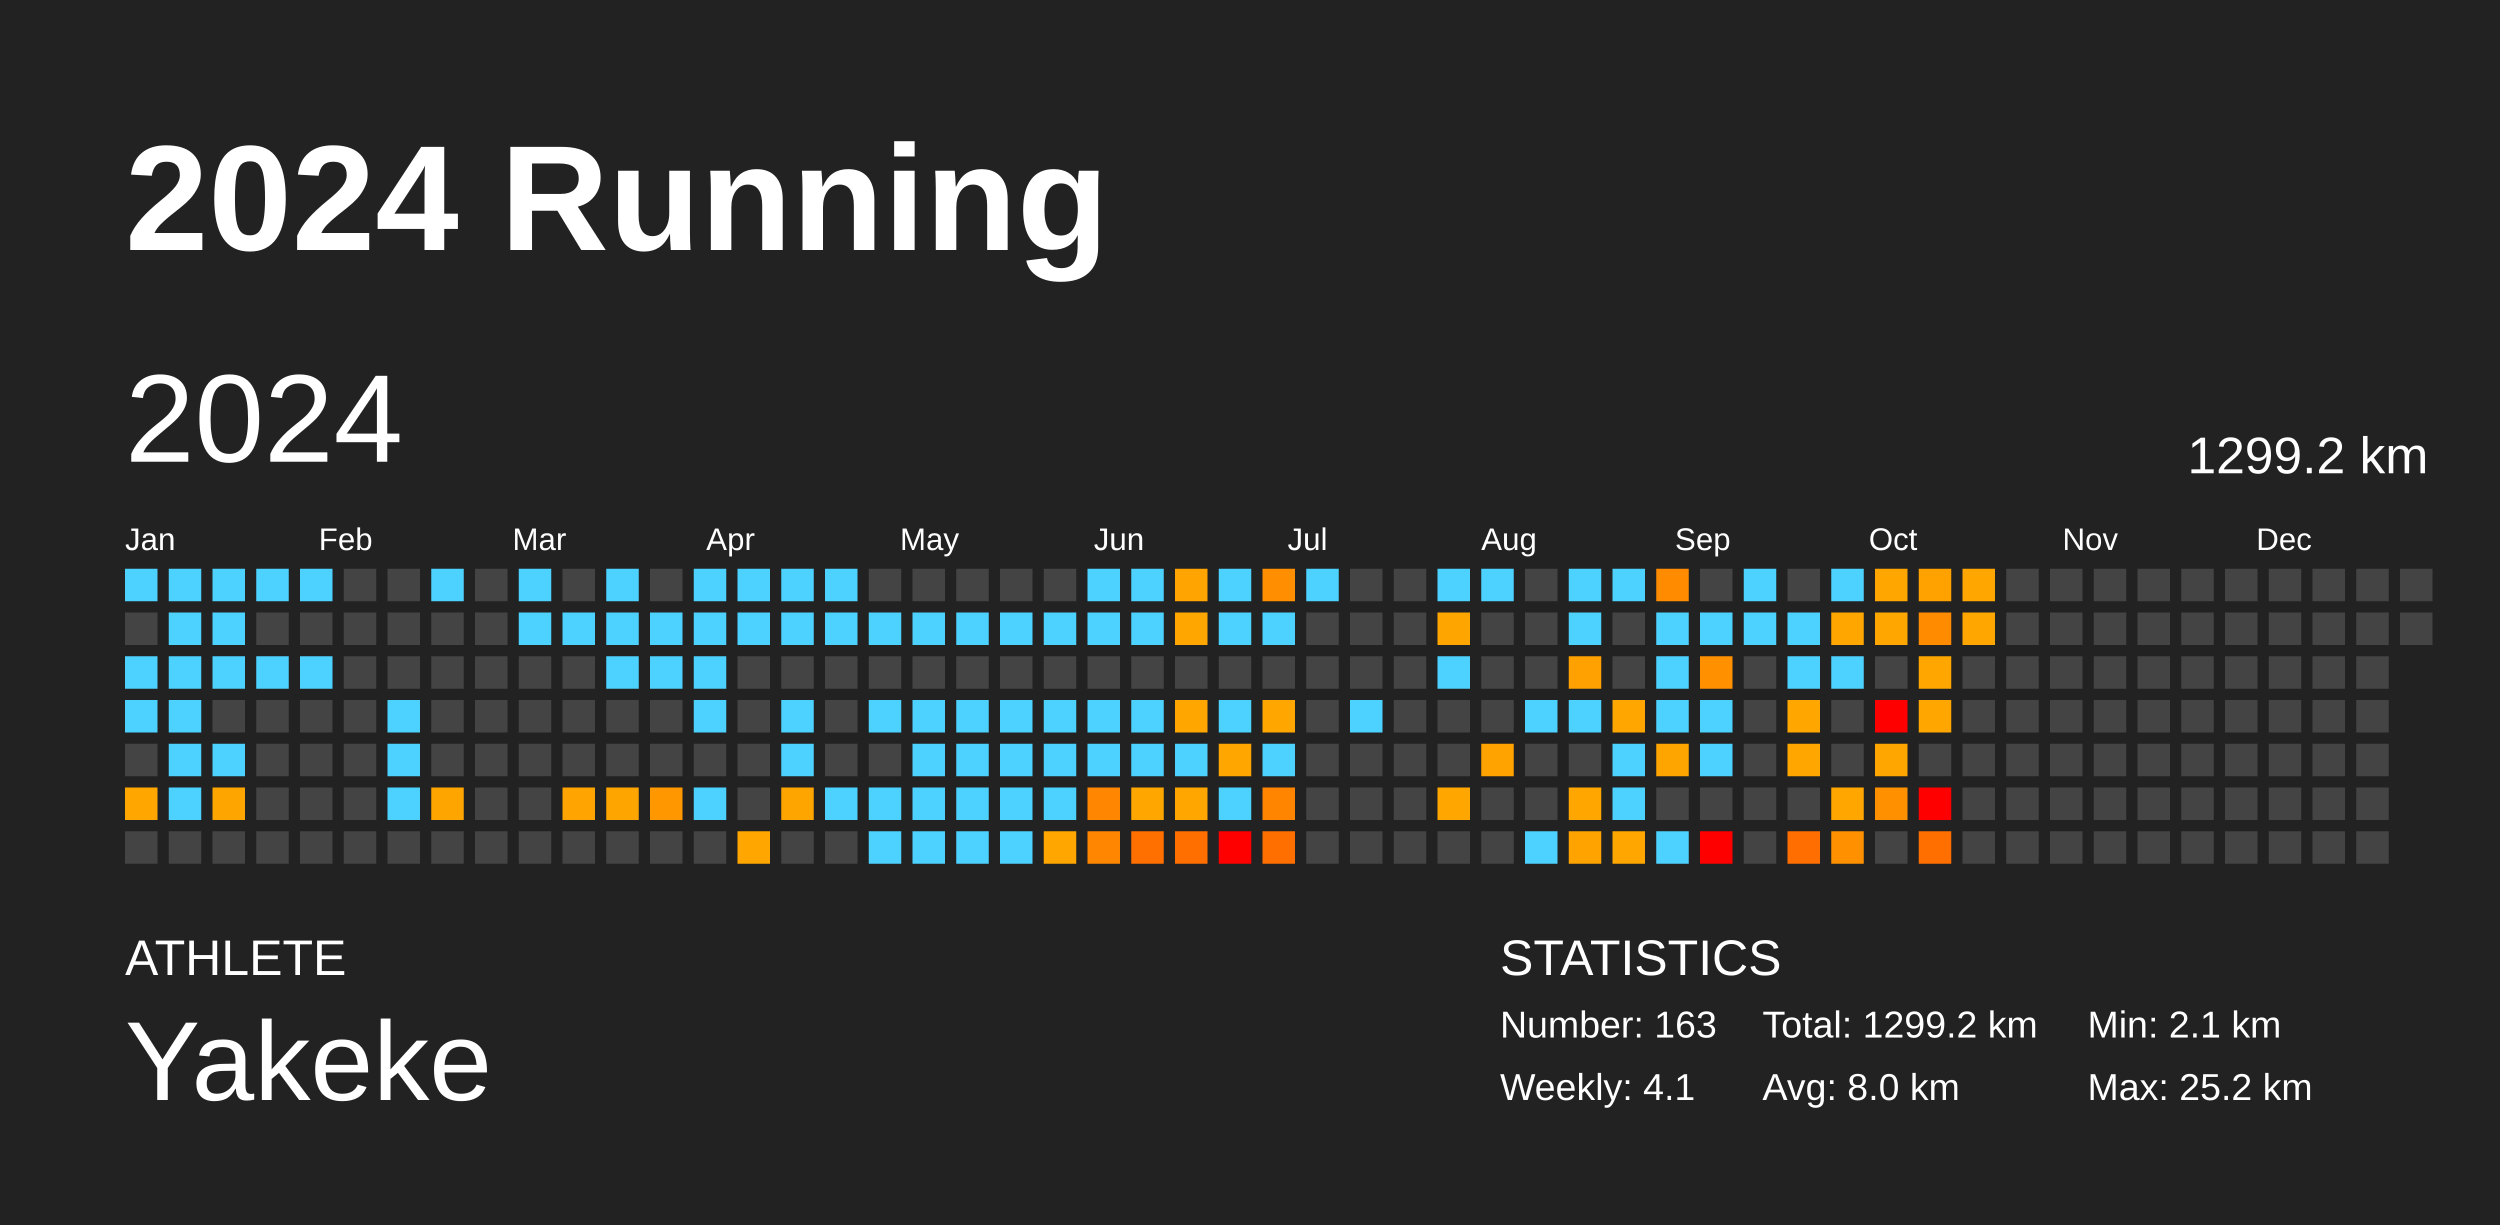
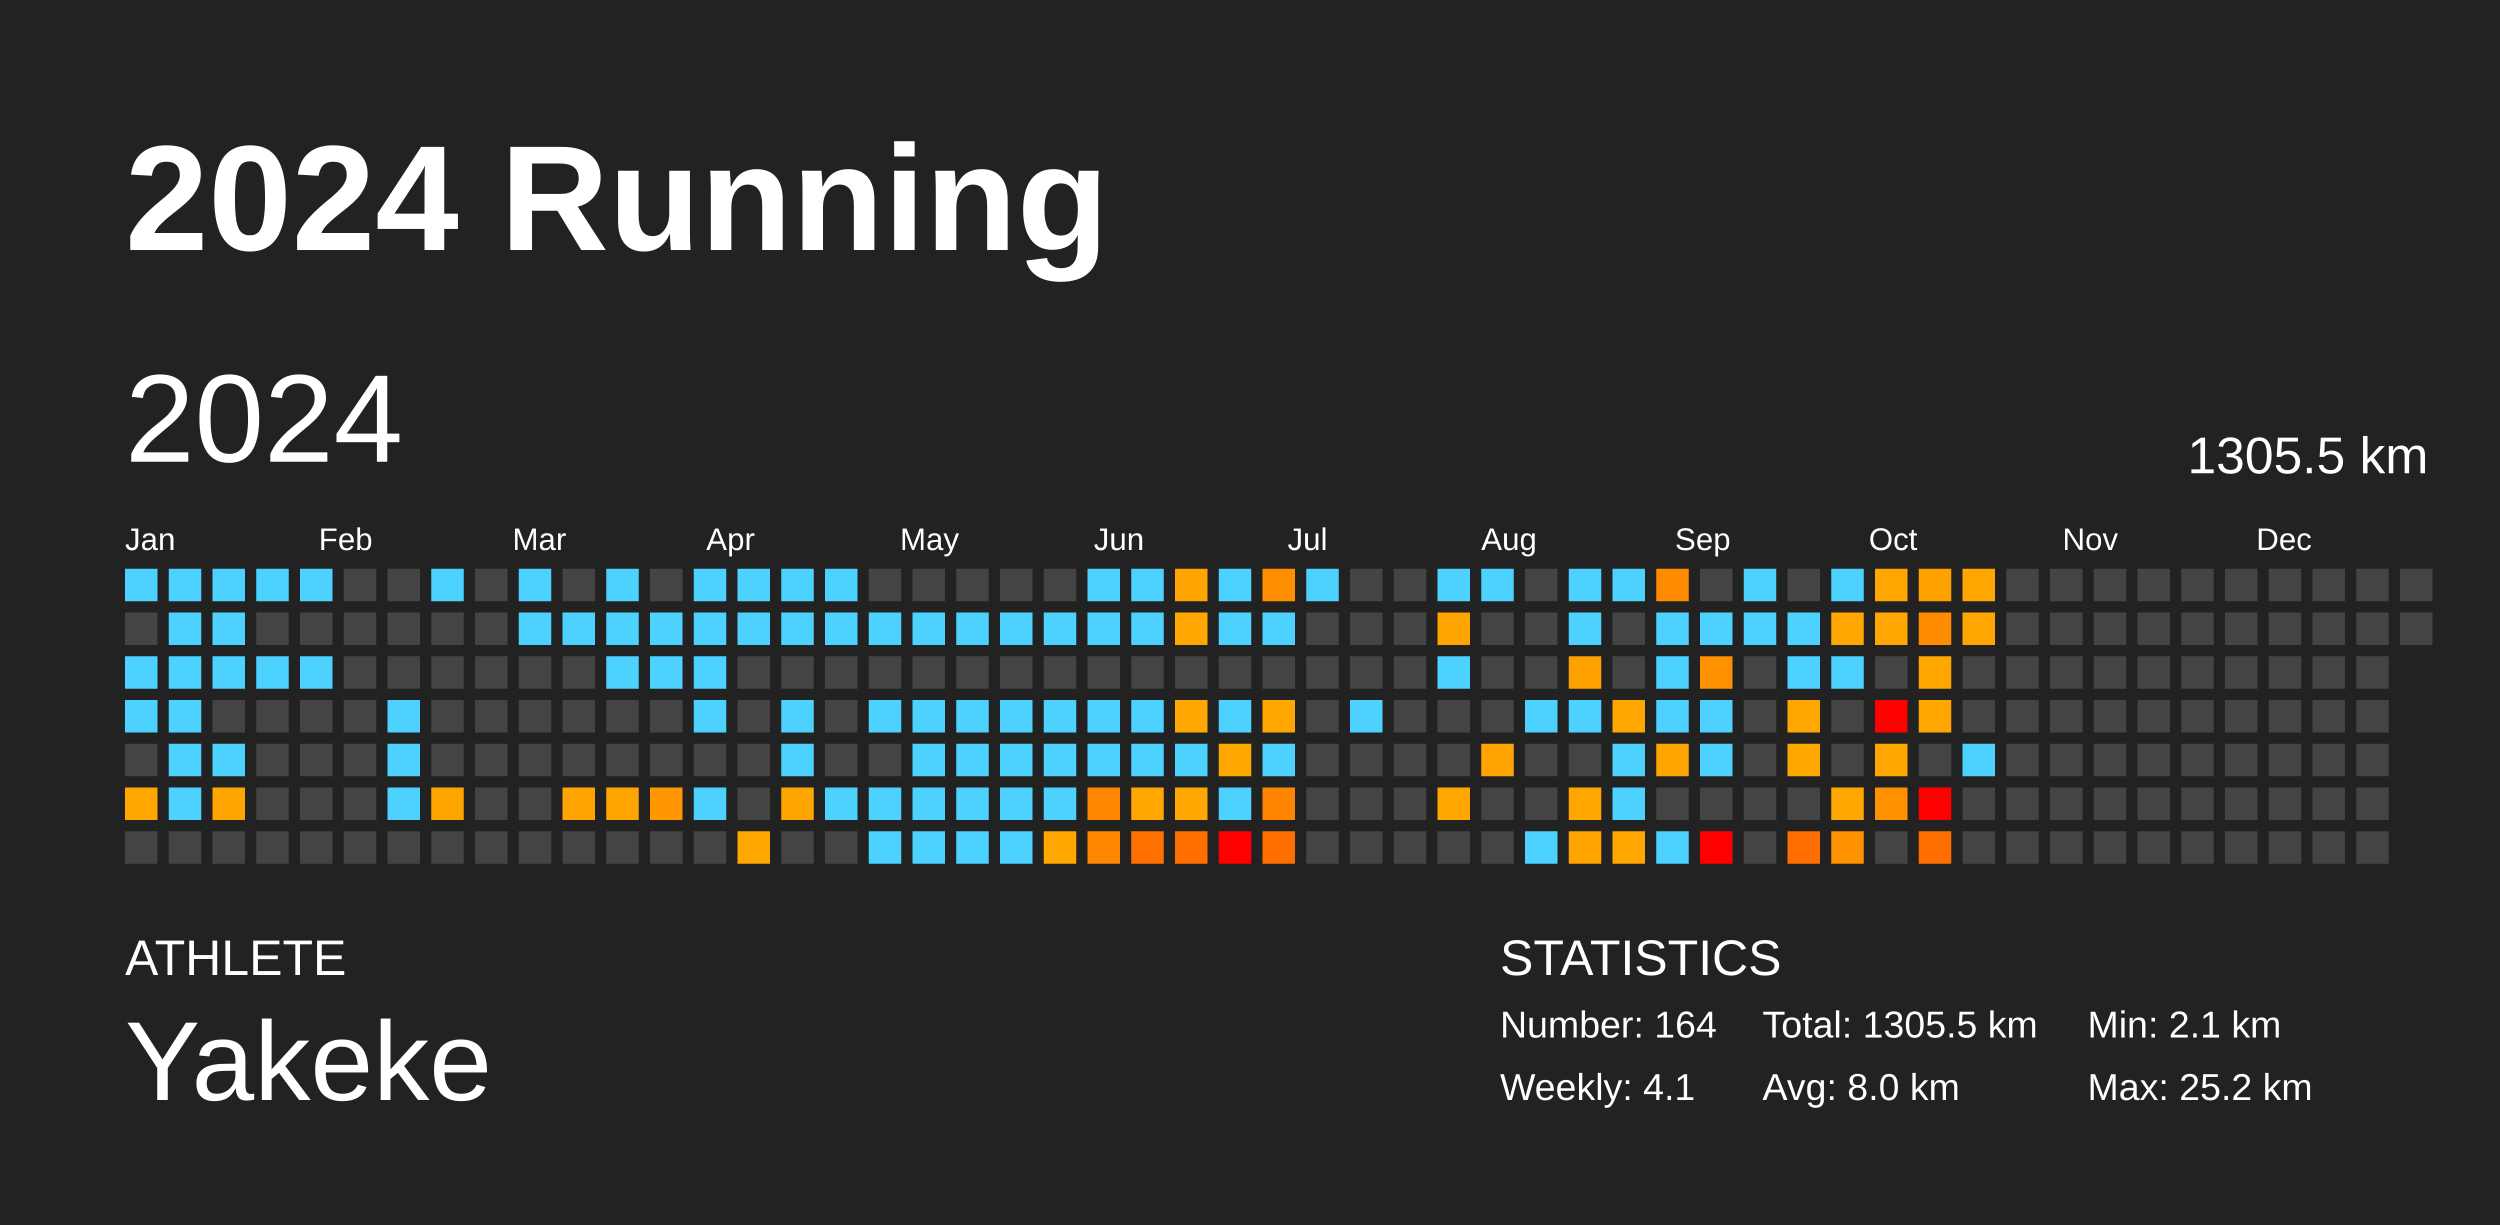
<svg xmlns="http://www.w3.org/2000/svg" baseProfile="full" height="98mm" version="1.1" viewBox="0,0,200,98" width="200mm">
  <defs />
  <rect fill="#222222" height="98" width="200" x="0" y="0" />
  <text fill="#FFFFFF" style="font-size:12px; font-family:Arial; font-weight:bold;" x="10" y="20">2024 Running</text>
  <text fill="#FFFFFF" style="font-size:4px; font-family:Arial" x="10" y="78">ATHLETE</text>
  <text fill="#FFFFFF" style="font-size:9px; font-family:Arial" x="10" y="88">Yakeke</text>
  <text fill="#FFFFFF" style="font-size:4px; font-family:Arial" x="120" y="78">STATISTICS</text>
-   <text fill="#FFFFFF" style="font-size:3px; font-family:Arial" x="120" y="83">Number: 163</text>
+   <text fill="#FFFFFF" style="font-size:3px; font-family:Arial" x="120" y="83">Number: 164</text>
  <text fill="#FFFFFF" style="font-size:3px; font-family:Arial" x="120" y="88">Weekly: 4.1</text>
-   <text fill="#FFFFFF" style="font-size:3px; font-family:Arial" x="141" y="83">Total: 1299.2 km</text>
+   <text fill="#FFFFFF" style="font-size:3px; font-family:Arial" x="141" y="83">Total: 1305.5 km</text>
  <text fill="#FFFFFF" style="font-size:3px; font-family:Arial" x="141" y="88">Avg: 8.0 km</text>
  <text fill="#FFFFFF" style="font-size:3px; font-family:Arial" x="167" y="83">Min: 2.1 km</text>
  <text fill="#FFFFFF" style="font-size:3px; font-family:Arial" x="167" y="88">Max: 25.2 km</text>
  <text dominant-baseline="hanging" fill="#FFFFFF" style="font-size:10.0px; font-family:Arial;" x="10" y="30">2024</text>
-   <text dominant-baseline="hanging" fill="#FFFFFF" style="font-size:4.125px; font-family:Arial;" x="175" y="35">1299.2 km</text>
+   <text dominant-baseline="hanging" fill="#FFFFFF" style="font-size:4.125px; font-family:Arial;" x="175" y="35">1305.5 km</text>
  <text fill="#FFFFFF" style="font-size:2.5px; font-family:Arial" x="10.0" y="44">Jan</text>
  <text fill="#FFFFFF" style="font-size:2.5px; font-family:Arial" x="25.5" y="44">Feb</text>
  <text fill="#FFFFFF" style="font-size:2.5px; font-family:Arial" x="41.0" y="44">Mar</text>
  <text fill="#FFFFFF" style="font-size:2.5px; font-family:Arial" x="56.5" y="44">Apr</text>
  <text fill="#FFFFFF" style="font-size:2.5px; font-family:Arial" x="72.0" y="44">May</text>
  <text fill="#FFFFFF" style="font-size:2.5px; font-family:Arial" x="87.5" y="44">Jun</text>
  <text fill="#FFFFFF" style="font-size:2.5px; font-family:Arial" x="103.0" y="44">Jul</text>
  <text fill="#FFFFFF" style="font-size:2.5px; font-family:Arial" x="118.5" y="44">Aug</text>
  <text fill="#FFFFFF" style="font-size:2.5px; font-family:Arial" x="134.0" y="44">Sep</text>
  <text fill="#FFFFFF" style="font-size:2.5px; font-family:Arial" x="149.5" y="44">Oct</text>
  <text fill="#FFFFFF" style="font-size:2.5px; font-family:Arial" x="165.0" y="44">Nov</text>
  <text fill="#FFFFFF" style="font-size:2.5px; font-family:Arial" x="180.5" y="44">Dec</text>
  <rect fill="#4dd2ff" height="2.6" width="2.6" x="10.0" y="45.5" />
  <rect fill="#444444" height="2.6" width="2.6" x="10.0" y="49.0" />
  <rect fill="#4dd2ff" height="2.6" width="2.6" x="10.0" y="52.5" />
  <rect fill="#4dd2ff" height="2.6" width="2.6" x="10.0" y="56.0" />
  <rect fill="#444444" height="2.6" width="2.6" x="10.0" y="59.5" />
  <rect fill="#ffa700" height="2.6" width="2.6" x="10.0" y="63.0" />
  <rect fill="#444444" height="2.6" width="2.6" x="10.0" y="66.5" />
  <rect fill="#4dd2ff" height="2.6" width="2.6" x="13.5" y="45.5" />
  <rect fill="#4dd2ff" height="2.6" width="2.6" x="13.5" y="49.0" />
  <rect fill="#4dd2ff" height="2.6" width="2.6" x="13.5" y="52.5" />
  <rect fill="#4dd2ff" height="2.6" width="2.6" x="13.5" y="56.0" />
  <rect fill="#4dd2ff" height="2.6" width="2.6" x="13.5" y="59.5" />
  <rect fill="#4dd2ff" height="2.6" width="2.6" x="13.5" y="63.0" />
  <rect fill="#444444" height="2.6" width="2.6" x="13.5" y="66.5" />
  <rect fill="#4dd2ff" height="2.6" width="2.6" x="17.0" y="45.5" />
  <rect fill="#4dd2ff" height="2.6" width="2.6" x="17.0" y="49.0" />
  <rect fill="#4dd2ff" height="2.6" width="2.6" x="17.0" y="52.5" />
  <rect fill="#444444" height="2.6" width="2.6" x="17.0" y="56.0" />
  <rect fill="#4dd2ff" height="2.6" width="2.6" x="17.0" y="59.5" />
  <rect fill="#ffa500" height="2.6" width="2.6" x="17.0" y="63.0" />
  <rect fill="#444444" height="2.6" width="2.6" x="17.0" y="66.5" />
  <rect fill="#4dd2ff" height="2.6" width="2.6" x="20.5" y="45.5" />
  <rect fill="#444444" height="2.6" width="2.6" x="20.5" y="49.0" />
  <rect fill="#4dd2ff" height="2.6" width="2.6" x="20.5" y="52.5" />
  <rect fill="#444444" height="2.6" width="2.6" x="20.5" y="56.0" />
  <rect fill="#444444" height="2.6" width="2.6" x="20.5" y="59.5" />
  <rect fill="#444444" height="2.6" width="2.6" x="20.5" y="63.0" />
  <rect fill="#444444" height="2.6" width="2.6" x="20.5" y="66.5" />
  <rect fill="#4dd2ff" height="2.6" width="2.6" x="24.0" y="45.5" />
  <rect fill="#444444" height="2.6" width="2.6" x="24.0" y="49.0" />
  <rect fill="#4dd2ff" height="2.6" width="2.6" x="24.0" y="52.5" />
  <rect fill="#444444" height="2.6" width="2.6" x="24.0" y="56.0" />
  <rect fill="#444444" height="2.6" width="2.6" x="24.0" y="59.5" />
  <rect fill="#444444" height="2.6" width="2.6" x="24.0" y="63.0" />
  <rect fill="#444444" height="2.6" width="2.6" x="24.0" y="66.5" />
  <rect fill="#444444" height="2.6" width="2.6" x="27.5" y="45.5" />
  <rect fill="#444444" height="2.6" width="2.6" x="27.5" y="49.0" />
  <rect fill="#444444" height="2.6" width="2.6" x="27.5" y="52.5" />
  <rect fill="#444444" height="2.6" width="2.6" x="27.5" y="56.0" />
  <rect fill="#444444" height="2.6" width="2.6" x="27.5" y="59.5" />
  <rect fill="#444444" height="2.6" width="2.6" x="27.5" y="63.0" />
  <rect fill="#444444" height="2.6" width="2.6" x="27.5" y="66.5" />
  <rect fill="#444444" height="2.6" width="2.6" x="31.0" y="45.5" />
  <rect fill="#444444" height="2.6" width="2.6" x="31.0" y="49.0" />
  <rect fill="#444444" height="2.6" width="2.6" x="31.0" y="52.5" />
  <rect fill="#4dd2ff" height="2.6" width="2.6" x="31.0" y="56.0" />
  <rect fill="#4dd2ff" height="2.6" width="2.6" x="31.0" y="59.5" />
  <rect fill="#4dd2ff" height="2.6" width="2.6" x="31.0" y="63.0" />
  <rect fill="#444444" height="2.6" width="2.6" x="31.0" y="66.5" />
  <rect fill="#4dd2ff" height="2.6" width="2.6" x="34.5" y="45.5" />
  <rect fill="#444444" height="2.6" width="2.6" x="34.5" y="49.0" />
  <rect fill="#444444" height="2.6" width="2.6" x="34.5" y="52.5" />
  <rect fill="#444444" height="2.6" width="2.6" x="34.5" y="56.0" />
  <rect fill="#444444" height="2.6" width="2.6" x="34.5" y="59.5" />
  <rect fill="#ffa500" height="2.6" width="2.6" x="34.5" y="63.0" />
  <rect fill="#444444" height="2.6" width="2.6" x="34.5" y="66.5" />
  <rect fill="#444444" height="2.6" width="2.6" x="38.0" y="45.5" />
  <rect fill="#444444" height="2.6" width="2.6" x="38.0" y="49.0" />
  <rect fill="#444444" height="2.6" width="2.6" x="38.0" y="52.5" />
  <rect fill="#444444" height="2.6" width="2.6" x="38.0" y="56.0" />
  <rect fill="#444444" height="2.6" width="2.6" x="38.0" y="59.5" />
  <rect fill="#444444" height="2.6" width="2.6" x="38.0" y="63.0" />
  <rect fill="#444444" height="2.6" width="2.6" x="38.0" y="66.5" />
  <rect fill="#4dd2ff" height="2.6" width="2.6" x="41.5" y="45.5" />
  <rect fill="#4dd2ff" height="2.6" width="2.6" x="41.5" y="49.0" />
  <rect fill="#444444" height="2.6" width="2.6" x="41.5" y="52.5" />
  <rect fill="#444444" height="2.6" width="2.6" x="41.5" y="56.0" />
  <rect fill="#444444" height="2.6" width="2.6" x="41.5" y="59.5" />
  <rect fill="#444444" height="2.6" width="2.6" x="41.5" y="63.0" />
  <rect fill="#444444" height="2.6" width="2.6" x="41.5" y="66.5" />
  <rect fill="#444444" height="2.6" width="2.6" x="45.0" y="45.5" />
  <rect fill="#4dd2ff" height="2.6" width="2.6" x="45.0" y="49.0" />
  <rect fill="#444444" height="2.6" width="2.6" x="45.0" y="52.5" />
  <rect fill="#444444" height="2.6" width="2.6" x="45.0" y="56.0" />
  <rect fill="#444444" height="2.6" width="2.6" x="45.0" y="59.5" />
  <rect fill="#ffa400" height="2.6" width="2.6" x="45.0" y="63.0" />
  <rect fill="#444444" height="2.6" width="2.6" x="45.0" y="66.5" />
  <rect fill="#4dd2ff" height="2.6" width="2.6" x="48.5" y="45.5" />
  <rect fill="#4dd2ff" height="2.6" width="2.6" x="48.5" y="49.0" />
  <rect fill="#4dd2ff" height="2.6" width="2.6" x="48.5" y="52.5" />
  <rect fill="#444444" height="2.6" width="2.6" x="48.5" y="56.0" />
  <rect fill="#444444" height="2.6" width="2.6" x="48.5" y="59.5" />
  <rect fill="#ffa500" height="2.6" width="2.6" x="48.5" y="63.0" />
  <rect fill="#444444" height="2.6" width="2.6" x="48.5" y="66.5" />
  <rect fill="#444444" height="2.6" width="2.6" x="52.0" y="45.5" />
  <rect fill="#4dd2ff" height="2.6" width="2.6" x="52.0" y="49.0" />
  <rect fill="#4dd2ff" height="2.6" width="2.6" x="52.0" y="52.5" />
  <rect fill="#444444" height="2.6" width="2.6" x="52.0" y="56.0" />
  <rect fill="#444444" height="2.6" width="2.6" x="52.0" y="59.5" />
  <rect fill="#ff9800" height="2.6" width="2.6" x="52.0" y="63.0" />
  <rect fill="#444444" height="2.6" width="2.6" x="52.0" y="66.5" />
  <rect fill="#4dd2ff" height="2.6" width="2.6" x="55.5" y="45.5" />
  <rect fill="#4dd2ff" height="2.6" width="2.6" x="55.5" y="49.0" />
  <rect fill="#4dd2ff" height="2.6" width="2.6" x="55.5" y="52.5" />
  <rect fill="#4dd2ff" height="2.6" width="2.6" x="55.5" y="56.0" />
  <rect fill="#444444" height="2.6" width="2.6" x="55.5" y="59.5" />
  <rect fill="#4dd2ff" height="2.6" width="2.6" x="55.5" y="63.0" />
  <rect fill="#444444" height="2.6" width="2.6" x="55.5" y="66.5" />
  <rect fill="#4dd2ff" height="2.6" width="2.6" x="59.0" y="45.5" />
  <rect fill="#4dd2ff" height="2.6" width="2.6" x="59.0" y="49.0" />
  <rect fill="#444444" height="2.6" width="2.6" x="59.0" y="52.5" />
  <rect fill="#444444" height="2.6" width="2.6" x="59.0" y="56.0" />
  <rect fill="#444444" height="2.6" width="2.6" x="59.0" y="59.5" />
  <rect fill="#444444" height="2.6" width="2.6" x="59.0" y="63.0" />
  <rect fill="#ffa600" height="2.6" width="2.6" x="59.0" y="66.5" />
  <rect fill="#4dd2ff" height="2.6" width="2.6" x="62.5" y="45.5" />
  <rect fill="#4dd2ff" height="2.6" width="2.6" x="62.5" y="49.0" />
  <rect fill="#444444" height="2.6" width="2.6" x="62.5" y="52.5" />
  <rect fill="#4dd2ff" height="2.6" width="2.6" x="62.5" y="56.0" />
  <rect fill="#4dd2ff" height="2.6" width="2.6" x="62.5" y="59.5" />
  <rect fill="#ffa500" height="2.6" width="2.6" x="62.5" y="63.0" />
  <rect fill="#444444" height="2.6" width="2.6" x="62.5" y="66.5" />
  <rect fill="#4dd2ff" height="2.6" width="2.6" x="66.0" y="45.5" />
  <rect fill="#4dd2ff" height="2.6" width="2.6" x="66.0" y="49.0" />
  <rect fill="#444444" height="2.6" width="2.6" x="66.0" y="52.5" />
  <rect fill="#444444" height="2.6" width="2.6" x="66.0" y="56.0" />
  <rect fill="#444444" height="2.6" width="2.6" x="66.0" y="59.5" />
  <rect fill="#4dd2ff" height="2.6" width="2.6" x="66.0" y="63.0" />
  <rect fill="#444444" height="2.6" width="2.6" x="66.0" y="66.5" />
  <rect fill="#444444" height="2.6" width="2.6" x="69.5" y="45.5" />
  <rect fill="#4dd2ff" height="2.6" width="2.6" x="69.5" y="49.0" />
  <rect fill="#444444" height="2.6" width="2.6" x="69.5" y="52.5" />
  <rect fill="#4dd2ff" height="2.6" width="2.6" x="69.5" y="56.0" />
  <rect fill="#444444" height="2.6" width="2.6" x="69.5" y="59.5" />
  <rect fill="#4dd2ff" height="2.6" width="2.6" x="69.5" y="63.0" />
  <rect fill="#4dd2ff" height="2.6" width="2.6" x="69.5" y="66.5" />
  <rect fill="#444444" height="2.6" width="2.6" x="73.0" y="45.5" />
  <rect fill="#4dd2ff" height="2.6" width="2.6" x="73.0" y="49.0" />
  <rect fill="#444444" height="2.6" width="2.6" x="73.0" y="52.5" />
  <rect fill="#4dd2ff" height="2.6" width="2.6" x="73.0" y="56.0" />
  <rect fill="#4dd2ff" height="2.6" width="2.6" x="73.0" y="59.5" />
  <rect fill="#4dd2ff" height="2.6" width="2.6" x="73.0" y="63.0" />
  <rect fill="#4dd2ff" height="2.6" width="2.6" x="73.0" y="66.5" />
  <rect fill="#444444" height="2.6" width="2.6" x="76.5" y="45.5" />
  <rect fill="#4dd2ff" height="2.6" width="2.6" x="76.5" y="49.0" />
  <rect fill="#444444" height="2.6" width="2.6" x="76.5" y="52.5" />
  <rect fill="#4dd2ff" height="2.6" width="2.6" x="76.5" y="56.0" />
  <rect fill="#4dd2ff" height="2.6" width="2.6" x="76.5" y="59.5" />
  <rect fill="#4dd2ff" height="2.6" width="2.6" x="76.5" y="63.0" />
  <rect fill="#4dd2ff" height="2.6" width="2.6" x="76.5" y="66.5" />
  <rect fill="#444444" height="2.6" width="2.6" x="80.0" y="45.5" />
  <rect fill="#4dd2ff" height="2.6" width="2.6" x="80.0" y="49.0" />
  <rect fill="#444444" height="2.6" width="2.6" x="80.0" y="52.5" />
  <rect fill="#4dd2ff" height="2.6" width="2.6" x="80.0" y="56.0" />
  <rect fill="#4dd2ff" height="2.6" width="2.6" x="80.0" y="59.5" />
  <rect fill="#4dd2ff" height="2.6" width="2.6" x="80.0" y="63.0" />
  <rect fill="#4dd2ff" height="2.6" width="2.6" x="80.0" y="66.5" />
  <rect fill="#444444" height="2.6" width="2.6" x="83.5" y="45.5" />
  <rect fill="#4dd2ff" height="2.6" width="2.6" x="83.5" y="49.0" />
  <rect fill="#444444" height="2.6" width="2.6" x="83.5" y="52.5" />
  <rect fill="#4dd2ff" height="2.6" width="2.6" x="83.5" y="56.0" />
  <rect fill="#4dd2ff" height="2.6" width="2.6" x="83.5" y="59.5" />
  <rect fill="#4dd2ff" height="2.6" width="2.6" x="83.5" y="63.0" />
  <rect fill="#ffa700" height="2.6" width="2.6" x="83.5" y="66.5" />
  <rect fill="#4dd2ff" height="2.6" width="2.6" x="87.0" y="45.5" />
  <rect fill="#4dd2ff" height="2.6" width="2.6" x="87.0" y="49.0" />
  <rect fill="#444444" height="2.6" width="2.6" x="87.0" y="52.5" />
  <rect fill="#4dd2ff" height="2.6" width="2.6" x="87.0" y="56.0" />
  <rect fill="#4dd2ff" height="2.6" width="2.6" x="87.0" y="59.5" />
  <rect fill="#ff8600" height="2.6" width="2.6" x="87.0" y="63.0" />
  <rect fill="#ff8600" height="2.6" width="2.6" x="87.0" y="66.5" />
  <rect fill="#4dd2ff" height="2.6" width="2.6" x="90.5" y="45.5" />
  <rect fill="#4dd2ff" height="2.6" width="2.6" x="90.5" y="49.0" />
  <rect fill="#444444" height="2.6" width="2.6" x="90.5" y="52.5" />
  <rect fill="#4dd2ff" height="2.6" width="2.6" x="90.5" y="56.0" />
  <rect fill="#4dd2ff" height="2.6" width="2.6" x="90.5" y="59.5" />
  <rect fill="#ffa700" height="2.6" width="2.6" x="90.5" y="63.0" />
  <rect fill="#ff7000" height="2.6" width="2.6" x="90.5" y="66.5" />
  <rect fill="#ffa400" height="2.6" width="2.6" x="94.0" y="45.5" />
  <rect fill="#ffa700" height="2.6" width="2.6" x="94.0" y="49.0" />
  <rect fill="#444444" height="2.6" width="2.6" x="94.0" y="52.5" />
  <rect fill="#ffa700" height="2.6" width="2.6" x="94.0" y="56.0" />
  <rect fill="#4dd2ff" height="2.6" width="2.6" x="94.0" y="59.5" />
  <rect fill="#ffa600" height="2.6" width="2.6" x="94.0" y="63.0" />
  <rect fill="#ff6f00" height="2.6" width="2.6" x="94.0" y="66.5" />
  <rect fill="#4dd2ff" height="2.6" width="2.6" x="97.5" y="45.5" />
  <rect fill="#4dd2ff" height="2.6" width="2.6" x="97.5" y="49.0" />
  <rect fill="#444444" height="2.6" width="2.6" x="97.5" y="52.5" />
  <rect fill="#4dd2ff" height="2.6" width="2.6" x="97.5" y="56.0" />
  <rect fill="#ffa700" height="2.6" width="2.6" x="97.5" y="59.5" />
  <rect fill="#4dd2ff" height="2.6" width="2.6" x="97.5" y="63.0" />
  <rect fill="red" height="2.6" width="2.6" x="97.5" y="66.5" />
  <rect fill="#ff8e00" height="2.6" width="2.6" x="101.0" y="45.5" />
  <rect fill="#4dd2ff" height="2.6" width="2.6" x="101.0" y="49.0" />
  <rect fill="#444444" height="2.6" width="2.6" x="101.0" y="52.5" />
  <rect fill="#ffa700" height="2.6" width="2.6" x="101.0" y="56.0" />
  <rect fill="#4dd2ff" height="2.6" width="2.6" x="101.0" y="59.5" />
  <rect fill="#ff8500" height="2.6" width="2.6" x="101.0" y="63.0" />
  <rect fill="#ff6f00" height="2.6" width="2.6" x="101.0" y="66.5" />
  <rect fill="#4dd2ff" height="2.6" width="2.6" x="104.5" y="45.5" />
  <rect fill="#444444" height="2.6" width="2.6" x="104.5" y="49.0" />
  <rect fill="#444444" height="2.6" width="2.6" x="104.5" y="52.5" />
  <rect fill="#444444" height="2.6" width="2.6" x="104.5" y="56.0" />
  <rect fill="#444444" height="2.6" width="2.6" x="104.5" y="59.5" />
  <rect fill="#444444" height="2.6" width="2.6" x="104.5" y="63.0" />
  <rect fill="#444444" height="2.6" width="2.6" x="104.5" y="66.5" />
  <rect fill="#444444" height="2.6" width="2.6" x="108.0" y="45.5" />
  <rect fill="#444444" height="2.6" width="2.6" x="108.0" y="49.0" />
  <rect fill="#444444" height="2.6" width="2.6" x="108.0" y="52.5" />
  <rect fill="#4dd2ff" height="2.6" width="2.6" x="108.0" y="56.0" />
  <rect fill="#444444" height="2.6" width="2.6" x="108.0" y="59.5" />
  <rect fill="#444444" height="2.6" width="2.6" x="108.0" y="63.0" />
  <rect fill="#444444" height="2.6" width="2.6" x="108.0" y="66.5" />
  <rect fill="#444444" height="2.6" width="2.6" x="111.5" y="45.5" />
  <rect fill="#444444" height="2.6" width="2.6" x="111.5" y="49.0" />
  <rect fill="#444444" height="2.6" width="2.6" x="111.5" y="52.5" />
  <rect fill="#444444" height="2.6" width="2.6" x="111.5" y="56.0" />
  <rect fill="#444444" height="2.6" width="2.6" x="111.5" y="59.5" />
  <rect fill="#444444" height="2.6" width="2.6" x="111.5" y="63.0" />
  <rect fill="#444444" height="2.6" width="2.6" x="111.5" y="66.5" />
  <rect fill="#4dd2ff" height="2.6" width="2.6" x="115.0" y="45.5" />
  <rect fill="#ffa500" height="2.6" width="2.6" x="115.0" y="49.0" />
  <rect fill="#4dd2ff" height="2.6" width="2.6" x="115.0" y="52.5" />
  <rect fill="#444444" height="2.6" width="2.6" x="115.0" y="56.0" />
  <rect fill="#444444" height="2.6" width="2.6" x="115.0" y="59.5" />
  <rect fill="#ffa700" height="2.6" width="2.6" x="115.0" y="63.0" />
  <rect fill="#444444" height="2.6" width="2.6" x="115.0" y="66.5" />
  <rect fill="#4dd2ff" height="2.6" width="2.6" x="118.5" y="45.5" />
  <rect fill="#444444" height="2.6" width="2.6" x="118.5" y="49.0" />
  <rect fill="#444444" height="2.6" width="2.6" x="118.5" y="52.5" />
  <rect fill="#444444" height="2.6" width="2.6" x="118.5" y="56.0" />
  <rect fill="#ffa300" height="2.6" width="2.6" x="118.5" y="59.5" />
  <rect fill="#444444" height="2.6" width="2.6" x="118.5" y="63.0" />
  <rect fill="#444444" height="2.6" width="2.6" x="118.5" y="66.5" />
  <rect fill="#444444" height="2.6" width="2.6" x="122.0" y="45.5" />
  <rect fill="#444444" height="2.6" width="2.6" x="122.0" y="49.0" />
  <rect fill="#444444" height="2.6" width="2.6" x="122.0" y="52.5" />
  <rect fill="#4dd2ff" height="2.6" width="2.6" x="122.0" y="56.0" />
  <rect fill="#444444" height="2.6" width="2.6" x="122.0" y="59.5" />
  <rect fill="#444444" height="2.6" width="2.6" x="122.0" y="63.0" />
  <rect fill="#4dd2ff" height="2.6" width="2.6" x="122.0" y="66.5" />
  <rect fill="#4dd2ff" height="2.6" width="2.6" x="125.5" y="45.5" />
  <rect fill="#4dd2ff" height="2.6" width="2.6" x="125.5" y="49.0" />
  <rect fill="#ffa100" height="2.6" width="2.6" x="125.5" y="52.5" />
  <rect fill="#4dd2ff" height="2.6" width="2.6" x="125.5" y="56.0" />
  <rect fill="#444444" height="2.6" width="2.6" x="125.5" y="59.5" />
  <rect fill="#ffa600" height="2.6" width="2.6" x="125.5" y="63.0" />
  <rect fill="#ffa300" height="2.6" width="2.6" x="125.5" y="66.5" />
  <rect fill="#4dd2ff" height="2.6" width="2.6" x="129.0" y="45.5" />
  <rect fill="#444444" height="2.6" width="2.6" x="129.0" y="49.0" />
  <rect fill="#444444" height="2.6" width="2.6" x="129.0" y="52.5" />
  <rect fill="#ffa600" height="2.6" width="2.6" x="129.0" y="56.0" />
  <rect fill="#4dd2ff" height="2.6" width="2.6" x="129.0" y="59.5" />
  <rect fill="#4dd2ff" height="2.6" width="2.6" x="129.0" y="63.0" />
  <rect fill="#ffa700" height="2.6" width="2.6" x="129.0" y="66.5" />
  <rect fill="#ff8b00" height="2.6" width="2.6" x="132.5" y="45.5" />
  <rect fill="#4dd2ff" height="2.6" width="2.6" x="132.5" y="49.0" />
  <rect fill="#4dd2ff" height="2.6" width="2.6" x="132.5" y="52.5" />
  <rect fill="#4dd2ff" height="2.6" width="2.6" x="132.5" y="56.0" />
  <rect fill="#ffa500" height="2.6" width="2.6" x="132.5" y="59.5" />
  <rect fill="#444444" height="2.6" width="2.6" x="132.5" y="63.0" />
  <rect fill="#4dd2ff" height="2.6" width="2.6" x="132.5" y="66.5" />
  <rect fill="#444444" height="2.6" width="2.6" x="136.0" y="45.5" />
  <rect fill="#4dd2ff" height="2.6" width="2.6" x="136.0" y="49.0" />
  <rect fill="#ff9000" height="2.6" width="2.6" x="136.0" y="52.5" />
  <rect fill="#4dd2ff" height="2.6" width="2.6" x="136.0" y="56.0" />
  <rect fill="#4dd2ff" height="2.6" width="2.6" x="136.0" y="59.5" />
  <rect fill="#444444" height="2.6" width="2.6" x="136.0" y="63.0" />
  <rect fill="red" height="2.6" width="2.6" x="136.0" y="66.5" />
  <rect fill="#4dd2ff" height="2.6" width="2.6" x="139.5" y="45.5" />
  <rect fill="#4dd2ff" height="2.6" width="2.6" x="139.5" y="49.0" />
  <rect fill="#444444" height="2.6" width="2.6" x="139.5" y="52.5" />
  <rect fill="#444444" height="2.6" width="2.6" x="139.5" y="56.0" />
  <rect fill="#444444" height="2.6" width="2.6" x="139.5" y="59.5" />
  <rect fill="#444444" height="2.6" width="2.6" x="139.5" y="63.0" />
  <rect fill="#444444" height="2.6" width="2.6" x="139.5" y="66.5" />
  <rect fill="#444444" height="2.6" width="2.6" x="143.0" y="45.5" />
  <rect fill="#4dd2ff" height="2.6" width="2.6" x="143.0" y="49.0" />
  <rect fill="#4dd2ff" height="2.6" width="2.6" x="143.0" y="52.5" />
  <rect fill="#ffa700" height="2.6" width="2.6" x="143.0" y="56.0" />
  <rect fill="#ffa600" height="2.6" width="2.6" x="143.0" y="59.5" />
  <rect fill="#444444" height="2.6" width="2.6" x="143.0" y="63.0" />
  <rect fill="#ff6e00" height="2.6" width="2.6" x="143.0" y="66.5" />
  <rect fill="#4dd2ff" height="2.6" width="2.6" x="146.5" y="45.5" />
  <rect fill="#ffa600" height="2.6" width="2.6" x="146.5" y="49.0" />
  <rect fill="#4dd2ff" height="2.6" width="2.6" x="146.5" y="52.5" />
  <rect fill="#444444" height="2.6" width="2.6" x="146.5" y="56.0" />
  <rect fill="#444444" height="2.6" width="2.6" x="146.5" y="59.5" />
  <rect fill="#ffa600" height="2.6" width="2.6" x="146.5" y="63.0" />
  <rect fill="#ff9100" height="2.6" width="2.6" x="146.5" y="66.5" />
  <rect fill="#ffa600" height="2.6" width="2.6" x="150.0" y="45.5" />
  <rect fill="#ffa700" height="2.6" width="2.6" x="150.0" y="49.0" />
  <rect fill="#444444" height="2.6" width="2.6" x="150.0" y="52.5" />
  <rect fill="red" height="2.6" width="2.6" x="150.0" y="56.0" />
  <rect fill="#ffa700" height="2.6" width="2.6" x="150.0" y="59.5" />
  <rect fill="#ff9100" height="2.6" width="2.6" x="150.0" y="63.0" />
  <rect fill="#444444" height="2.6" width="2.6" x="150.0" y="66.5" />
  <rect fill="#ffa200" height="2.6" width="2.6" x="153.5" y="45.5" />
  <rect fill="#ff8c00" height="2.6" width="2.6" x="153.5" y="49.0" />
  <rect fill="#ffa700" height="2.6" width="2.6" x="153.5" y="52.5" />
  <rect fill="#ffa700" height="2.6" width="2.6" x="153.5" y="56.0" />
  <rect fill="#444444" height="2.6" width="2.6" x="153.5" y="59.5" />
  <rect fill="red" height="2.6" width="2.6" x="153.5" y="63.0" />
  <rect fill="#ff6f00" height="2.6" width="2.6" x="153.5" y="66.5" />
  <rect fill="#ffa700" height="2.6" width="2.6" x="157.0" y="45.5" />
  <rect fill="#ffa700" height="2.6" width="2.6" x="157.0" y="49.0" />
  <rect fill="#444444" height="2.6" width="2.6" x="157.0" y="52.5" />
  <rect fill="#444444" height="2.6" width="2.6" x="157.0" y="56.0" />
-   <rect fill="#444444" height="2.6" width="2.6" x="157.0" y="59.5" />
+   <rect fill="#4dd2ff" height="2.6" width="2.6" x="157.0" y="59.5" />
  <rect fill="#444444" height="2.6" width="2.6" x="157.0" y="63.0" />
  <rect fill="#444444" height="2.6" width="2.6" x="157.0" y="66.5" />
  <rect fill="#444444" height="2.6" width="2.6" x="160.5" y="45.5" />
  <rect fill="#444444" height="2.6" width="2.6" x="160.5" y="49.0" />
  <rect fill="#444444" height="2.6" width="2.6" x="160.5" y="52.5" />
  <rect fill="#444444" height="2.6" width="2.6" x="160.5" y="56.0" />
  <rect fill="#444444" height="2.6" width="2.6" x="160.5" y="59.5" />
  <rect fill="#444444" height="2.6" width="2.6" x="160.5" y="63.0" />
  <rect fill="#444444" height="2.6" width="2.6" x="160.5" y="66.5" />
  <rect fill="#444444" height="2.6" width="2.6" x="164.0" y="45.5" />
  <rect fill="#444444" height="2.6" width="2.6" x="164.0" y="49.0" />
  <rect fill="#444444" height="2.6" width="2.6" x="164.0" y="52.5" />
  <rect fill="#444444" height="2.6" width="2.6" x="164.0" y="56.0" />
  <rect fill="#444444" height="2.6" width="2.6" x="164.0" y="59.5" />
  <rect fill="#444444" height="2.6" width="2.6" x="164.0" y="63.0" />
  <rect fill="#444444" height="2.6" width="2.6" x="164.0" y="66.5" />
  <rect fill="#444444" height="2.6" width="2.6" x="167.5" y="45.5" />
  <rect fill="#444444" height="2.6" width="2.6" x="167.5" y="49.0" />
  <rect fill="#444444" height="2.6" width="2.6" x="167.5" y="52.5" />
  <rect fill="#444444" height="2.6" width="2.6" x="167.5" y="56.0" />
  <rect fill="#444444" height="2.6" width="2.6" x="167.5" y="59.5" />
  <rect fill="#444444" height="2.6" width="2.6" x="167.5" y="63.0" />
  <rect fill="#444444" height="2.6" width="2.6" x="167.5" y="66.5" />
  <rect fill="#444444" height="2.6" width="2.6" x="171.0" y="45.5" />
  <rect fill="#444444" height="2.6" width="2.6" x="171.0" y="49.0" />
  <rect fill="#444444" height="2.6" width="2.6" x="171.0" y="52.5" />
  <rect fill="#444444" height="2.6" width="2.6" x="171.0" y="56.0" />
  <rect fill="#444444" height="2.6" width="2.6" x="171.0" y="59.5" />
  <rect fill="#444444" height="2.6" width="2.6" x="171.0" y="63.0" />
  <rect fill="#444444" height="2.6" width="2.6" x="171.0" y="66.5" />
  <rect fill="#444444" height="2.6" width="2.6" x="174.5" y="45.5" />
  <rect fill="#444444" height="2.6" width="2.6" x="174.5" y="49.0" />
  <rect fill="#444444" height="2.6" width="2.6" x="174.5" y="52.5" />
  <rect fill="#444444" height="2.6" width="2.6" x="174.5" y="56.0" />
  <rect fill="#444444" height="2.6" width="2.6" x="174.5" y="59.5" />
  <rect fill="#444444" height="2.6" width="2.6" x="174.5" y="63.0" />
  <rect fill="#444444" height="2.6" width="2.6" x="174.5" y="66.5" />
  <rect fill="#444444" height="2.6" width="2.6" x="178.0" y="45.5" />
  <rect fill="#444444" height="2.6" width="2.6" x="178.0" y="49.0" />
  <rect fill="#444444" height="2.6" width="2.6" x="178.0" y="52.5" />
  <rect fill="#444444" height="2.6" width="2.6" x="178.0" y="56.0" />
  <rect fill="#444444" height="2.6" width="2.6" x="178.0" y="59.5" />
  <rect fill="#444444" height="2.6" width="2.6" x="178.0" y="63.0" />
  <rect fill="#444444" height="2.6" width="2.6" x="178.0" y="66.5" />
  <rect fill="#444444" height="2.6" width="2.6" x="181.5" y="45.5" />
  <rect fill="#444444" height="2.6" width="2.6" x="181.5" y="49.0" />
  <rect fill="#444444" height="2.6" width="2.6" x="181.5" y="52.5" />
  <rect fill="#444444" height="2.6" width="2.6" x="181.5" y="56.0" />
  <rect fill="#444444" height="2.6" width="2.6" x="181.5" y="59.5" />
  <rect fill="#444444" height="2.6" width="2.6" x="181.5" y="63.0" />
  <rect fill="#444444" height="2.6" width="2.6" x="181.5" y="66.5" />
  <rect fill="#444444" height="2.6" width="2.6" x="185.0" y="45.5" />
  <rect fill="#444444" height="2.6" width="2.6" x="185.0" y="49.0" />
  <rect fill="#444444" height="2.6" width="2.6" x="185.0" y="52.5" />
  <rect fill="#444444" height="2.6" width="2.6" x="185.0" y="56.0" />
  <rect fill="#444444" height="2.6" width="2.6" x="185.0" y="59.5" />
  <rect fill="#444444" height="2.6" width="2.6" x="185.0" y="63.0" />
  <rect fill="#444444" height="2.6" width="2.6" x="185.0" y="66.5" />
  <rect fill="#444444" height="2.6" width="2.6" x="188.5" y="45.5" />
  <rect fill="#444444" height="2.6" width="2.6" x="188.5" y="49.0" />
  <rect fill="#444444" height="2.6" width="2.6" x="188.5" y="52.5" />
  <rect fill="#444444" height="2.6" width="2.6" x="188.5" y="56.0" />
  <rect fill="#444444" height="2.6" width="2.6" x="188.5" y="59.5" />
  <rect fill="#444444" height="2.6" width="2.6" x="188.5" y="63.0" />
  <rect fill="#444444" height="2.6" width="2.6" x="188.5" y="66.5" />
  <rect fill="#444444" height="2.6" width="2.6" x="192.0" y="45.5" />
  <rect fill="#444444" height="2.6" width="2.6" x="192.0" y="49.0" />
</svg>
